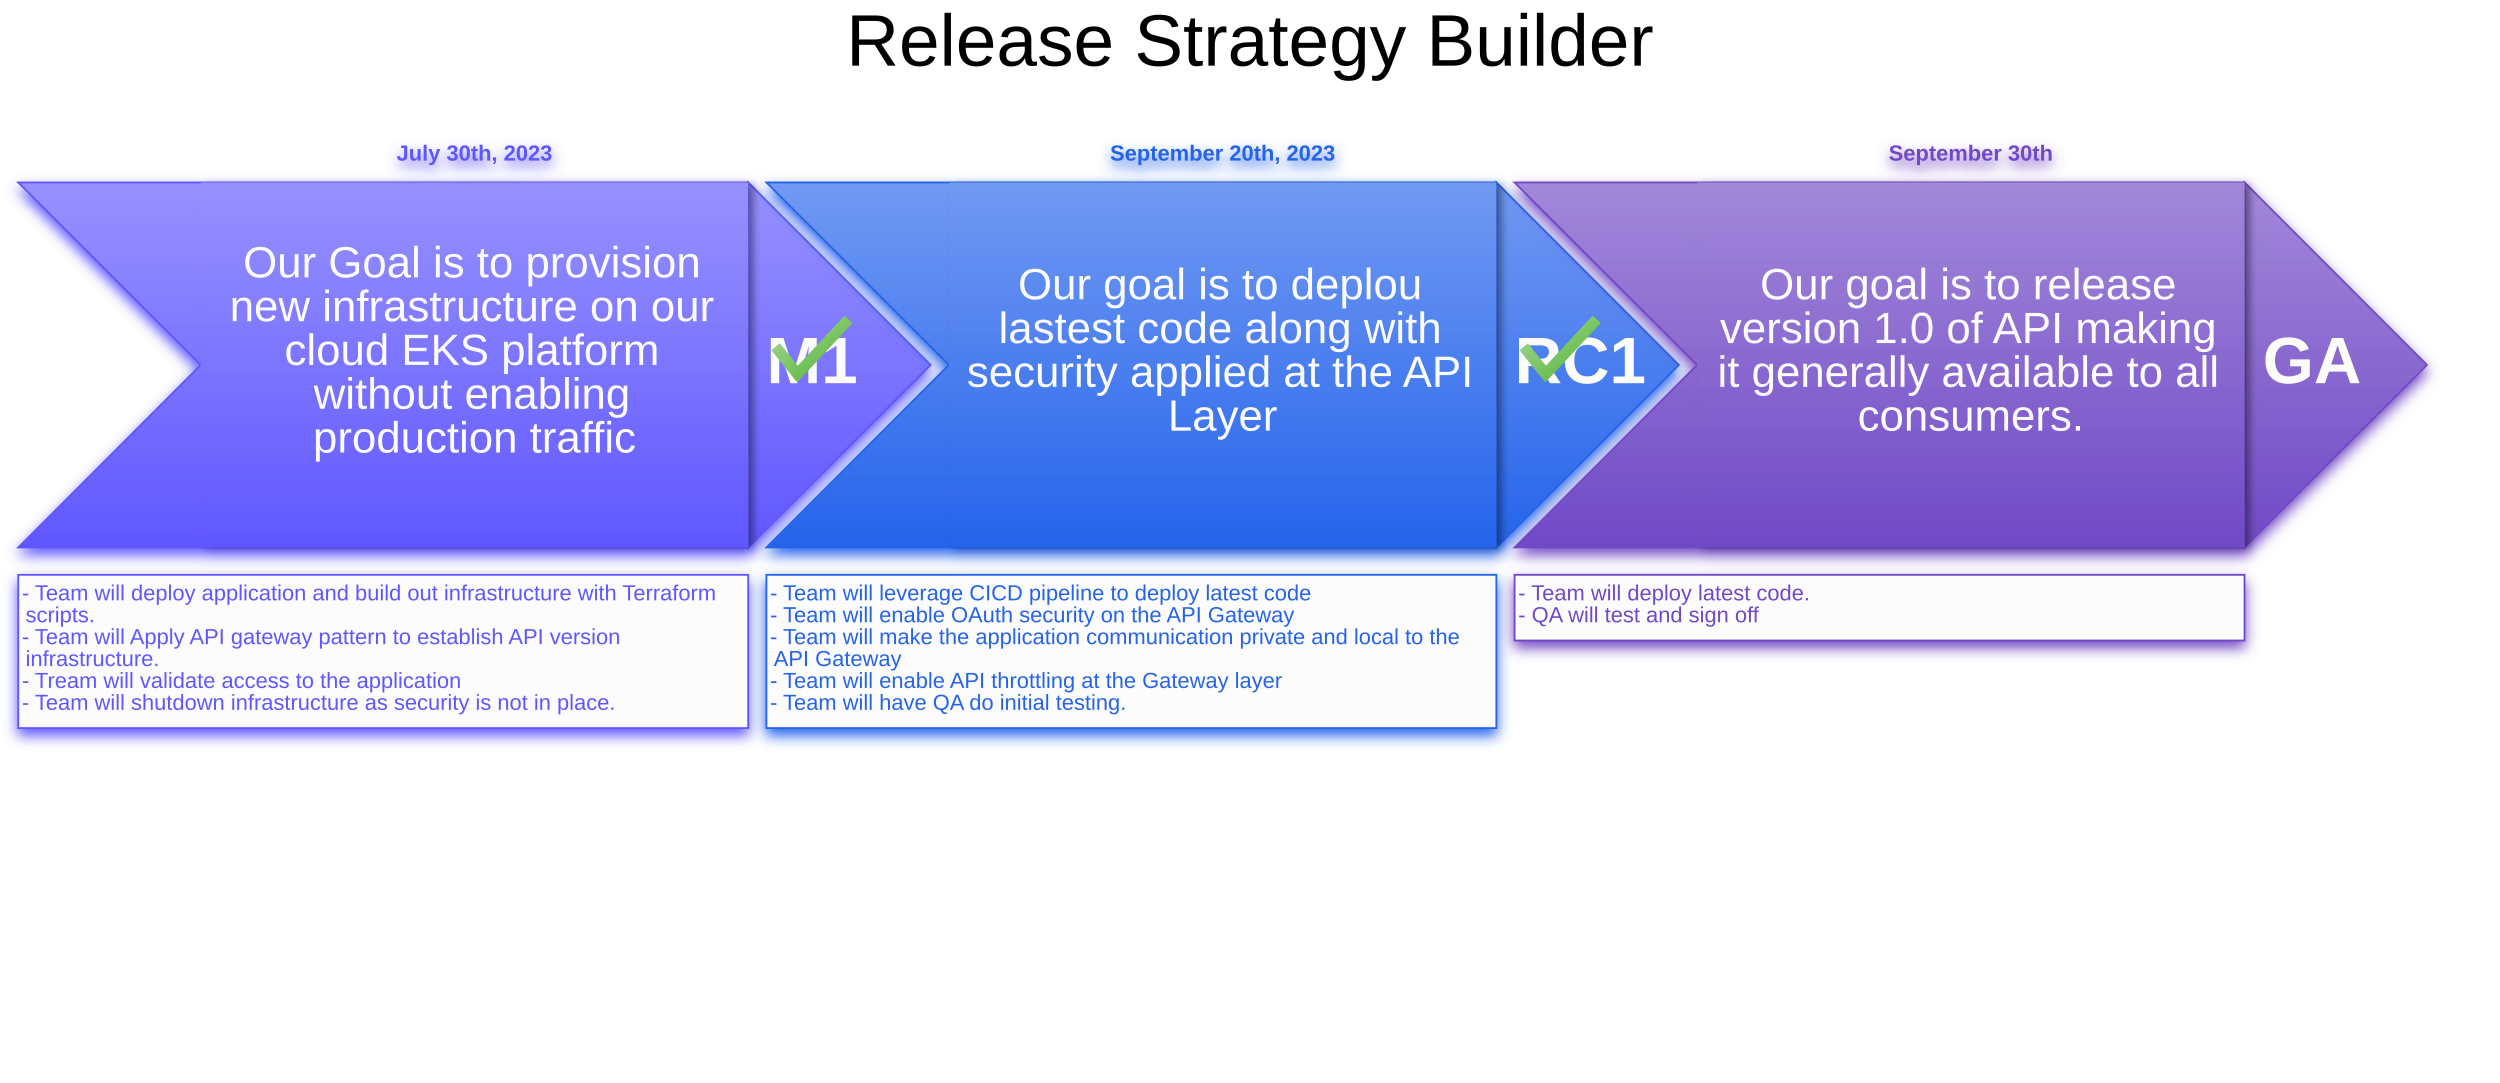
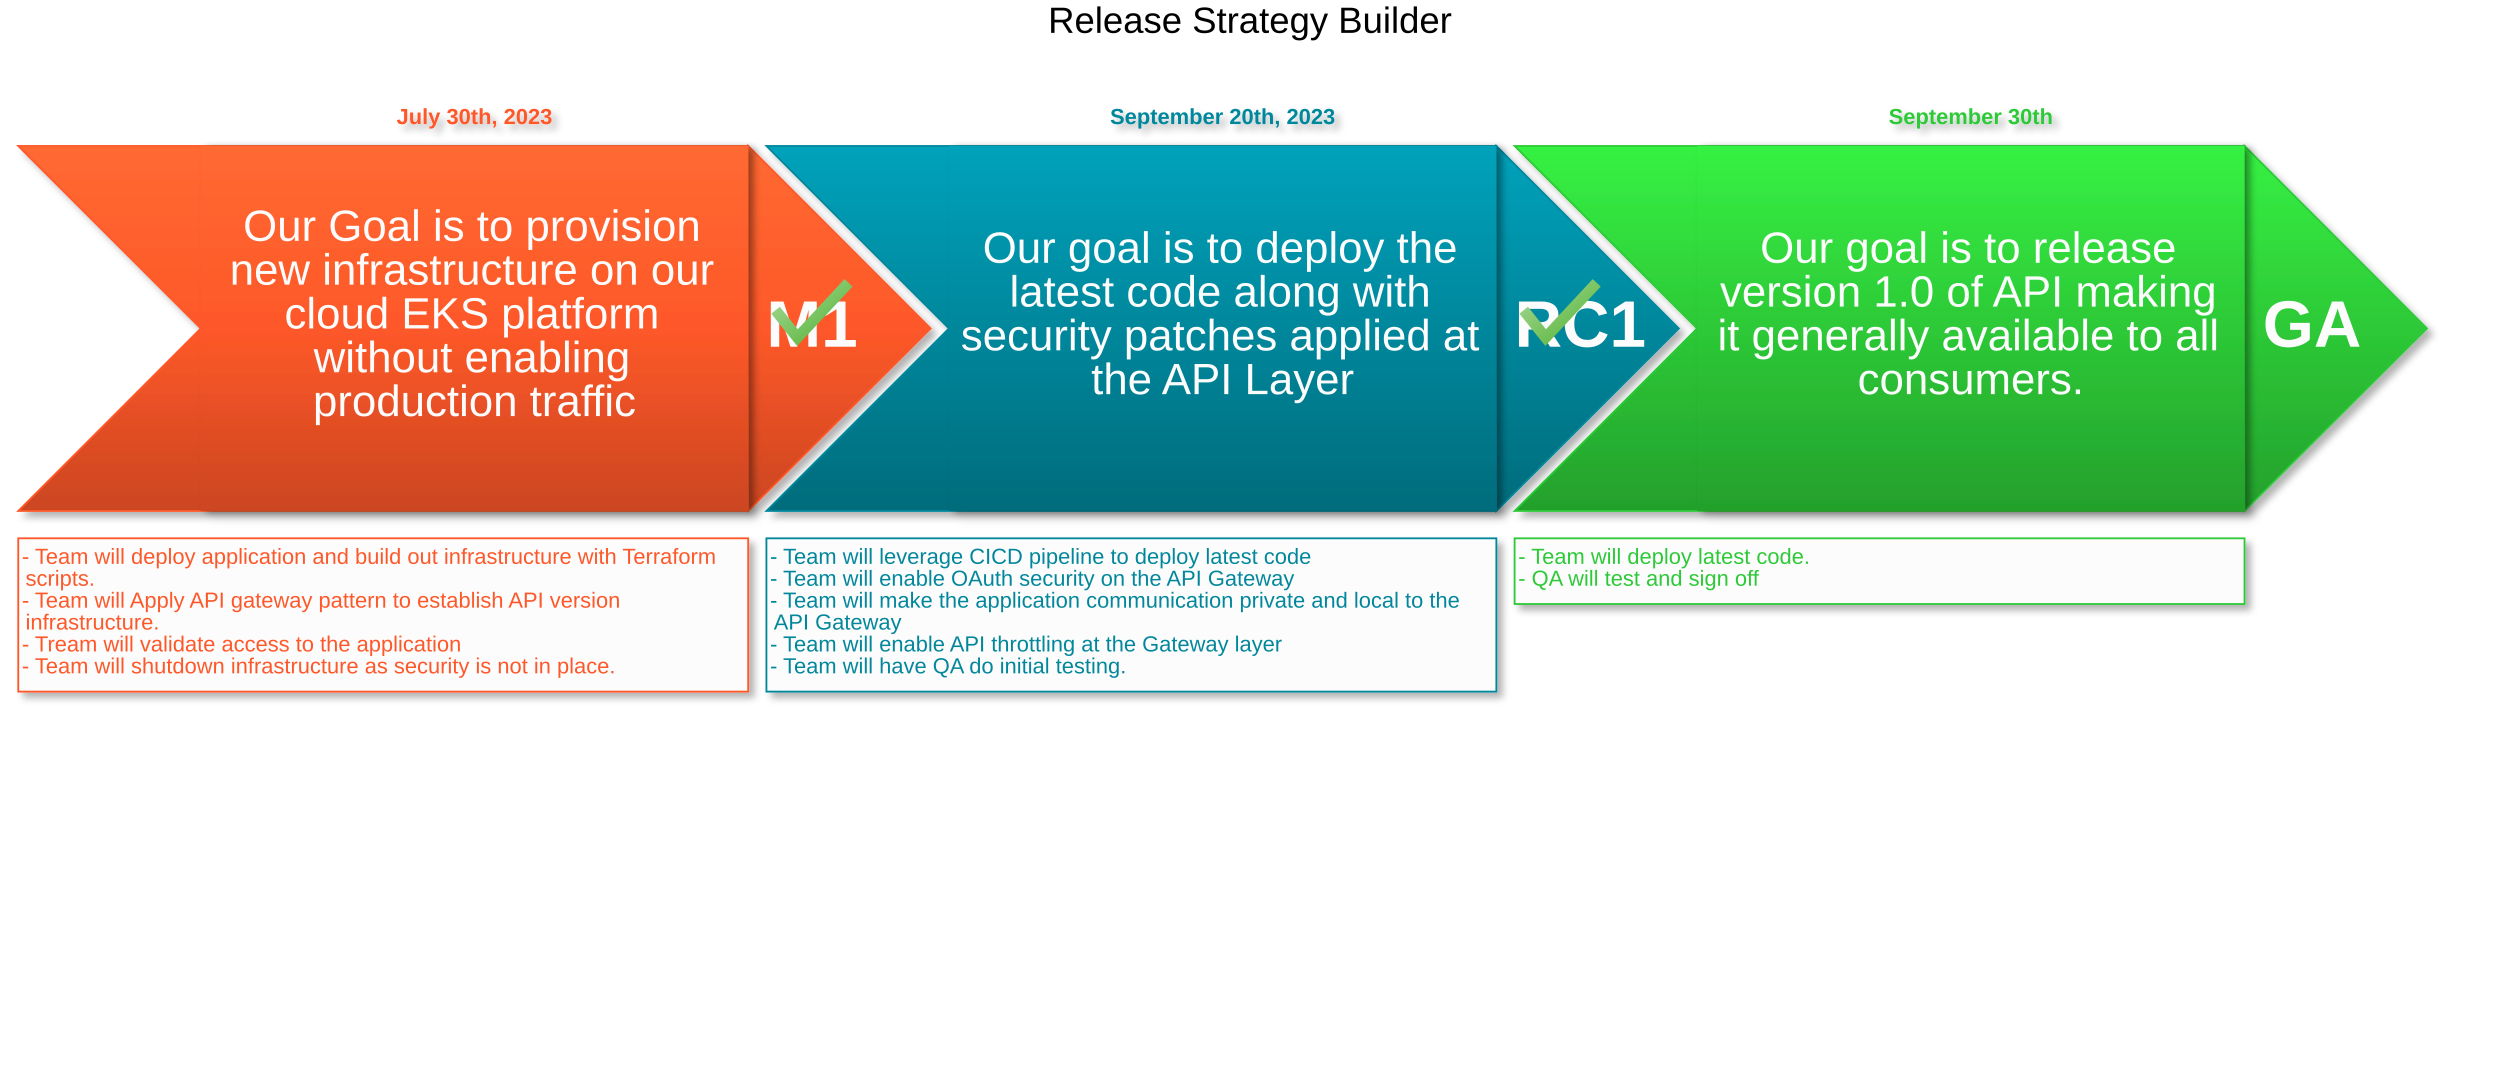
- <svg xmlns="http://www.w3.org/2000/svg" xmlns:xlink="http://www.w3.org/1999/xlink" width="685.0" height="296.5" viewBox="0 0 685.0 296.5" role="img" aria-label="Docops: Release Strategy" id="ID3f865102-b846-4a38-8ffa-80e4418ca3d2">
+ <svg xmlns="http://www.w3.org/2000/svg" xmlns:xlink="http://www.w3.org/1999/xlink" width="1370.0" height="593.0" viewBox="0 0 1370.0 593.0" role="img" aria-label="Docops: Release Strategy" id="ID2a645719-cfa0-46b3-8f28-1da246a87410">
  <defs>
    <filter id="Bevel2" filterUnits="objectBoundingBox" x="-10%" y="-10%" width="150%" height="150%">
      <feGaussianBlur in="SourceAlpha" stdDeviation="0.5" result="blur" />
      <feSpecularLighting in="blur" surfaceScale="5" specularConstant="0.5" specularExponent="10" result="specOut" lighting-color="white">
        <fePointLight x="-5000" y="-10000" z="0000" />
      </feSpecularLighting>
      <feComposite in="specOut" in2="SourceAlpha" operator="in" result="specOut2" />
      <feComposite in="SourceGraphic" in2="specOut2" operator="arithmetic" k1="0" k2="1" k3="1" k4="0" result="litPaint" />
    </filter>
    <linearGradient id="ID0756d7d2-2648-4a67-89af-c133b3a8d4c9" x2="1" y2="1">
      <stop class="stop1" offset="0%" stop-color="#a48bdb">
        <animate attributeName="stop-color" values="#a48bdb;#7651c9;#4918B8;#a48bdb;#7651c9;#4918B8;" dur="20s" repeatCount="indefinite">
-                      </animate>
+             </animate>
      </stop>
      <stop class="stop2" offset="50%" stop-color="#7651c9">
        <animate attributeName="stop-color" values="#a48bdb;#7651c9;#4918B8;#a48bdb;#7651c9;#4918B8;" dur="20s" repeatCount="indefinite">
-                      </animate>
+             </animate>
      </stop>
      <stop class="stop3" offset="100%" stop-color="#4918B8">
        <animate attributeName="stop-color" values="#a48bdb;#7651c9;#4918B8;#a48bdb;#7651c9;#4918B8;" dur="20s" repeatCount="indefinite">
-                      </animate>
+             </animate>
      </stop>
      <animateTransform attributeName="gradientTransform" type="rotate" values="360 .5 .5;0 .5 .5" dur="10s" repeatCount="indefinite" />
    </linearGradient>
    <linearGradient id="circlecheck" x2="1" y2="1">
      <stop class="stop1" offset="0%" stop-color="#a9d99a" />
      <stop class="stop2" offset="50%" stop-color="#7ec667" />
      <stop class="stop3" offset="100%" stop-color="#54B435" />
    </linearGradient>
    <g id="completedCheck">
      <polyline points="10 25 22 40 50 10" fill="none" stroke="url(#circlecheck)" stroke-width="6" />
    </g>
-     <linearGradient x2="0%" y2="100%" id="shadM_rect_3f865102-b846-4a38-8ffa-80e4418ca3d2">
-       <stop stop-color="#9791ff" stop-opacity="1" offset="0%" />
-       <stop stop-color="hsl(243.0,100.0%,67.1%)" stop-opacity="1" offset="100%" />
+     <linearGradient id="shadM_rect_2a645719-cfa0-46b3-8f28-1da246a87410" x2="0%" y2="100%">
+       <stop offset="0%" style="stop-color:#ff6931" />
+       <stop offset="50%" style="stop-color:#fe5829" />
+       <stop offset="100%" style="stop-color:#cb4620" />
    </linearGradient>
-     <linearGradient x2="0%" y2="100%" id="shadR_rect_3f865102-b846-4a38-8ffa-80e4418ca3d2">
-       <stop stop-color="#7199f2" stop-opacity="1" offset="0%" />
-       <stop stop-color="hsl(221.0,83.2%,53.3%)" stop-opacity="1" offset="100%" />
+     <linearGradient id="shadR_rect_2a645719-cfa0-46b3-8f28-1da246a87410" x2="0%" y2="100%">
+       <stop offset="0%" style="stop-color:#04a2bb" />
+       <stop offset="50%" style="stop-color:#04879C" />
+       <stop offset="100%" style="stop-color:#036c7c" />
    </linearGradient>
-     <linearGradient x2="0%" y2="100%" id="shadG_rect_3f865102-b846-4a38-8ffa-80e4418ca3d2">
-       <stop stop-color="#a288d9" stop-opacity="1" offset="0%" />
-       <stop stop-color="hsl(259.0,52.3%,53.1%)" stop-opacity="1" offset="100%" />
+     <linearGradient id="shadG_rect_2a645719-cfa0-46b3-8f28-1da246a87410" x2="0%" y2="100%">
+       <stop offset="0%" style="stop-color:#36f142" />
+       <stop offset="50%" style="stop-color:#2dc937" />
+       <stop offset="100%" style="stop-color:#24a02c" />
    </linearGradient>
    <style>
-     #ID3f865102-b846-4a38-8ffa-80e4418ca3d2 .shadM { fill: #5f57ff; filter: drop-shadow(0 1mm 1mm #5f57ff); }
-     #ID3f865102-b846-4a38-8ffa-80e4418ca3d2 .shadR { fill: #2563eb; filter: drop-shadow(0 1mm 1mm #2563eb); }
+         #ID2a645719-cfa0-46b3-8f28-1da246a87410 .shadM { fill: #fe5829; -webkit-filter: drop-shadow(3px 3px 2px rgba(0, 0, 0, .3)); filter: drop-shadow(3px 3px 2px rgba(0, 0, 0, .3)); }
+         #ID2a645719-cfa0-46b3-8f28-1da246a87410 .shadR { fill: #04879C; -webkit-filter: drop-shadow(3px 3px 2px rgba(0, 0, 0, .3)); filter: drop-shadow(3px 3px 2px rgba(0, 0, 0, .3)); }
+         #ID2a645719-cfa0-46b3-8f28-1da246a87410 .shadG { fill: #2dc937; -webkit-filter: drop-shadow(3px 3px 2px rgba(0, 0, 0, .3)); filter: drop-shadow(3px 3px 2px rgba(0, 0, 0, .3)); }
+         #ID2a645719-cfa0-46b3-8f28-1da246a87410 .milestoneTL { font-family: Arial, "Helvetica Neue", Helvetica, sans-serif; font-weight: bold; }
+         #ID2a645719-cfa0-46b3-8f28-1da246a87410 .lines { font-size: 10px; }
+         #ID2a645719-cfa0-46b3-8f28-1da246a87410 .milestoneTL &gt; .entry { text-anchor: start; font-weight: normal; }
+         .raise { pointer-events: bounding-box; opacity: 1; filter: drop-shadow(3px 1px 2px rgb(0 0 0 / 0.4)); }
+         .raise:hover { stroke: gold; stroke-width: 3px; opacity: 0.9; }

-     #ID3f865102-b846-4a38-8ffa-80e4418ca3d2 .shadG { fill: #7149c6; filter: drop-shadow(0 1mm 1mm #7149c6); }
-     #ID3f865102-b846-4a38-8ffa-80e4418ca3d2 .milestoneTL { font-family: Arial, "Helvetica Neue", Helvetica, sans-serif; font-weight: bold; }
-     #ID3f865102-b846-4a38-8ffa-80e4418ca3d2 .lines { font-size: 10px; }
- 
-     #ID3f865102-b846-4a38-8ffa-80e4418ca3d2 .milestoneTL &gt; .entry { text-anchor: start; font-weight: normal; }
-     .raise { pointer-events: bounding-box; opacity: 1; filter: drop-shadow(3px 1px 2px rgb(0 0 0 / 0.4)); }
- 
-     .raise:hover { stroke: gold; stroke-width: 3px; opacity: 0.9; }
-     
- </style>
+     </style>
  </defs>
-   <text x="342.5" y="18" fill="#000000" text-anchor="middle" font-size="20px" font-family="Arial, Helvetica, sans-serif">Release Strategy Builder</text>
-   <g transform="translate(0,20),scale(0.5)" id="GID3f865102-b846-4a38-8ffa-80e4418ca3d2">
+   <text x="685.0" y="18" fill="#000000" text-anchor="middle" font-size="20px" font-family="Arial, Helvetica, sans-serif">Release Strategy Builder</text>
+   <g transform="translate(0,20),scale(1.0)" id="GID2a645719-cfa0-46b3-8f28-1da246a87410">
    <g transform="translate(10,60)" class="shadM">
      <text text-anchor="middle" x="250" y="-12" class="milestoneTL">July 30th, 2023</text>
-       <path d="m 0,0 h 400 v 200 h -400 l 0,0 l 100,-100 z" stroke="#5f57ff" fill="url(#shadM_rect_3f865102-b846-4a38-8ffa-80e4418ca3d2)" />
-       <path d="m 400,0 v 200 l 100,-100 z" fill="url(#shadM_rect_3f865102-b846-4a38-8ffa-80e4418ca3d2)" stroke="#5f57ff" />
+       <path d="m 0,0 h 400 v 200 h -400 l 0,0 l 100,-100 z" stroke="#fe5829" fill="url(#shadM_rect_2a645719-cfa0-46b3-8f28-1da246a87410)" />
+       <path d="m 400,0 v 200 l 100,-100 z" fill="url(#shadM_rect_2a645719-cfa0-46b3-8f28-1da246a87410)" stroke="#fe5829" />
      <text x="410" y="110" class="milestoneTL" font-size="36px" fill="#fcfcfc">M1</text>
      <use xlink:href="#completedCheck" x="405" y="65" width="24" height="24" />
      <g transform="translate(100,0)" cursor="pointer">
-         <rect x="0" y="0" height="200" width="300" fill="url(#shadM_rect_3f865102-b846-4a38-8ffa-80e4418ca3d2)" class="raise" />
+         <rect x="0" y="0" height="200" width="300" fill="url(#shadM_rect_2a645719-cfa0-46b3-8f28-1da246a87410)" class="raise" />
        <text text-anchor="middle" x="150" y="28" class="milestoneTL lines" font-size="12px" font-family="Arial, 'Helvetica Neue', Helvetica, sans-serif" font-weight="bold" fill="#fcfcfc">
          <tspan x="150" dy="24" text-anchor="middle" font-family="Arial, 'Helvetica Neue', Helvetica, sans-serif" font-size="24" font-weight="normal">Our Goal is to provision </tspan>
          <tspan x="150" dy="24" text-anchor="middle" font-family="Arial, 'Helvetica Neue', Helvetica, sans-serif" font-size="24" font-weight="normal">new infrastructure on our </tspan>
          <tspan x="150" dy="24" text-anchor="middle" font-family="Arial, 'Helvetica Neue', Helvetica, sans-serif" font-size="24" font-weight="normal">cloud EKS platform </tspan>
          <tspan x="150" dy="24" text-anchor="middle" font-family="Arial, 'Helvetica Neue', Helvetica, sans-serif" font-size="24" font-weight="normal">without enabling </tspan>
          <tspan x="150" dy="24" text-anchor="middle" font-family="Arial, 'Helvetica Neue', Helvetica, sans-serif" font-size="24" font-weight="normal">production traffic </tspan>
        </text>
      </g>
    </g>
-     <g transform="translate(10,275)" class="shadM" id="ID3f865102-b846-4a38-8ffa-80e4418ca3d2_0" visibility="block">
-       <rect width="400" height="84" stroke="#5f57ff" fill="#fcfcfc" />
+     <g transform="translate(10,275)" class="shadM" id="ID2a645719-cfa0-46b3-8f28-1da246a87410_0" visibility="block">
+       <rect width="400" height="84" stroke="#fe5829" fill="#fcfcfc" />
      <text text-anchor="middle" x="200" y="2" class="milestoneTL lines" font-size="12px" font-family="Arial, &quot;Helvetica Neue&quot;, Helvetica, sans-serif" font-weight="bold">
        <tspan x="2" dy="12" class="entry" font-size="12px" font-weight="normal" font-family="Arial, 'Helvetica Neue', Helvetica, sans-serif" text-anchor="start">-  Team will deploy application and build out infrastructure with Terraform </tspan>
        <tspan x="4" dy="12" class="entry" font-size="12px" font-weight="normal" font-family="Arial, 'Helvetica Neue', Helvetica, sans-serif" text-anchor="start"> scripts. </tspan>
        <tspan x="2" dy="12" class="entry" font-size="12px" font-weight="normal" font-family="Arial, 'Helvetica Neue', Helvetica, sans-serif" text-anchor="start">-  Team will Apply API gateway pattern to establish API version </tspan>
        <tspan x="4" dy="12" class="entry" font-size="12px" font-weight="normal" font-family="Arial, 'Helvetica Neue', Helvetica, sans-serif" text-anchor="start"> infrastructure. </tspan>
        <tspan x="2" dy="12" class="entry" font-size="12px" font-weight="normal" font-family="Arial, 'Helvetica Neue', Helvetica, sans-serif" text-anchor="start">-  Tream will validate access to the application</tspan>
        <tspan x="2" dy="12" class="entry" font-size="12px" font-weight="normal" font-family="Arial, 'Helvetica Neue', Helvetica, sans-serif" text-anchor="start">-  Team will shutdown infrastructure as security is not in place.</tspan>
      </text>
    </g>
    <g transform="translate(420,60)" class="shadR">
      <text text-anchor="middle" x="250" y="-12" class="milestoneTL">September 20th, 2023</text>
-       <path d="m 0,0 h 400 v 200 h -400 l 0,0 l 100,-100 z" stroke="#2563eb" fill="url(#shadR_rect_3f865102-b846-4a38-8ffa-80e4418ca3d2)" />
-       <path d="m 400,0 v 200 l 100,-100 z" fill="url(#shadR_rect_3f865102-b846-4a38-8ffa-80e4418ca3d2)" stroke="#2563eb" />
+       <path d="m 0,0 h 400 v 200 h -400 l 0,0 l 100,-100 z" stroke="#04879C" fill="url(#shadR_rect_2a645719-cfa0-46b3-8f28-1da246a87410)" />
+       <path d="m 400,0 v 200 l 100,-100 z" fill="url(#shadR_rect_2a645719-cfa0-46b3-8f28-1da246a87410)" stroke="#04879C" />
      <text x="410" y="110" class="milestoneTL" font-size="36px" fill="#fcfcfc">RC1</text>
      <use xlink:href="#completedCheck" x="405" y="65" width="24" height="24" />
      <g transform="translate(100,0)" cursor="pointer">
-         <rect x="0" y="0" height="200" width="300" fill="url(#shadR_rect_3f865102-b846-4a38-8ffa-80e4418ca3d2)" class="raise" />
+         <rect x="0" y="0" height="200" width="300" fill="url(#shadR_rect_2a645719-cfa0-46b3-8f28-1da246a87410)" class="raise" />
        <text text-anchor="middle" x="150" y="40" class="milestoneTL lines" font-size="12px" font-family="Arial, 'Helvetica Neue', Helvetica, sans-serif" font-weight="bold" fill="#fcfcfc">
-           <tspan x="150" dy="24" text-anchor="middle" font-family="Arial, 'Helvetica Neue', Helvetica, sans-serif" font-size="24" font-weight="normal">Our goal is to deplou </tspan>
-           <tspan x="150" dy="24" text-anchor="middle" font-family="Arial, 'Helvetica Neue', Helvetica, sans-serif" font-size="24" font-weight="normal">lastest code along with </tspan>
-           <tspan x="150" dy="24" text-anchor="middle" font-family="Arial, 'Helvetica Neue', Helvetica, sans-serif" font-size="24" font-weight="normal">security applied at the API </tspan>
-           <tspan x="150" dy="24" text-anchor="middle" font-family="Arial, 'Helvetica Neue', Helvetica, sans-serif" font-size="24" font-weight="normal">Layer </tspan>
+           <tspan x="150" dy="24" text-anchor="middle" font-family="Arial, 'Helvetica Neue', Helvetica, sans-serif" font-size="24" font-weight="normal">Our goal is to deploy the </tspan>
+           <tspan x="150" dy="24" text-anchor="middle" font-family="Arial, 'Helvetica Neue', Helvetica, sans-serif" font-size="24" font-weight="normal">latest code along with </tspan>
+           <tspan x="150" dy="24" text-anchor="middle" font-family="Arial, 'Helvetica Neue', Helvetica, sans-serif" font-size="24" font-weight="normal">security patches applied at </tspan>
+           <tspan x="150" dy="24" text-anchor="middle" font-family="Arial, 'Helvetica Neue', Helvetica, sans-serif" font-size="24" font-weight="normal">the API Layer </tspan>
        </text>
      </g>
    </g>
-     <g transform="translate(420,275)" class="shadR" id="ID3f865102-b846-4a38-8ffa-80e4418ca3d2_1" visibility="block">
-       <rect width="400" height="84" stroke="#2563eb" fill="#fcfcfc" />
+     <g transform="translate(420,275)" class="shadR" id="ID2a645719-cfa0-46b3-8f28-1da246a87410_1" visibility="block">
+       <rect width="400" height="84" stroke="#04879C" fill="#fcfcfc" />
      <text text-anchor="middle" x="200" y="2" class="milestoneTL lines" font-size="12px" font-family="Arial, &quot;Helvetica Neue&quot;, Helvetica, sans-serif" font-weight="bold">
        <tspan x="2" dy="12" class="entry" font-size="12px" font-weight="normal" font-family="Arial, 'Helvetica Neue', Helvetica, sans-serif" text-anchor="start">-  Team will leverage CICD pipeline to deploy latest code</tspan>
        <tspan x="2" dy="12" class="entry" font-size="12px" font-weight="normal" font-family="Arial, 'Helvetica Neue', Helvetica, sans-serif" text-anchor="start">-  Team will enable OAuth security on the API Gateway</tspan>
        <tspan x="2" dy="12" class="entry" font-size="12px" font-weight="normal" font-family="Arial, 'Helvetica Neue', Helvetica, sans-serif" text-anchor="start">-  Team will make the application communication private and local to the </tspan>
        <tspan x="4" dy="12" class="entry" font-size="12px" font-weight="normal" font-family="Arial, 'Helvetica Neue', Helvetica, sans-serif" text-anchor="start"> API Gateway </tspan>
        <tspan x="2" dy="12" class="entry" font-size="12px" font-weight="normal" font-family="Arial, 'Helvetica Neue', Helvetica, sans-serif" text-anchor="start">-  Team will enable API throttling at the Gateway layer</tspan>
        <tspan x="2" dy="12" class="entry" font-size="12px" font-weight="normal" font-family="Arial, 'Helvetica Neue', Helvetica, sans-serif" text-anchor="start">-  Team will have QA do initial testing.</tspan>
      </text>
    </g>
    <g transform="translate(830,60)" class="shadG">
      <text text-anchor="middle" x="250" y="-12" class="milestoneTL">September 30th</text>
-       <path d="m 0,0 h 400 v 200 h -400 l 0,0 l 100,-100 z" stroke="#7149c6" fill="url(#shadG_rect_3f865102-b846-4a38-8ffa-80e4418ca3d2)" />
-       <path d="m 400,0 v 200 l 100,-100 z" fill="url(#shadG_rect_3f865102-b846-4a38-8ffa-80e4418ca3d2)" stroke="#7149c6" />
+       <path d="m 0,0 h 400 v 200 h -400 l 0,0 l 100,-100 z" stroke="#2dc937" fill="url(#shadG_rect_2a645719-cfa0-46b3-8f28-1da246a87410)" />
+       <path d="m 400,0 v 200 l 100,-100 z" fill="url(#shadG_rect_2a645719-cfa0-46b3-8f28-1da246a87410)" stroke="#2dc937" />
      <text x="410" y="110" class="milestoneTL" font-size="36px" fill="#fcfcfc">GA</text>
      <g transform="translate(100,0)" cursor="pointer">
-         <rect x="0" y="0" height="200" width="300" fill="url(#shadG_rect_3f865102-b846-4a38-8ffa-80e4418ca3d2)" class="raise" />
+         <rect x="0" y="0" height="200" width="300" fill="url(#shadG_rect_2a645719-cfa0-46b3-8f28-1da246a87410)" class="raise" />
        <text text-anchor="middle" x="150" y="40" class="milestoneTL lines" font-size="12px" font-family="Arial, 'Helvetica Neue', Helvetica, sans-serif" font-weight="bold" fill="#fcfcfc">
          <tspan x="150" dy="24" text-anchor="middle" font-family="Arial, 'Helvetica Neue', Helvetica, sans-serif" font-size="24" font-weight="normal">Our goal is to release </tspan>
          <tspan x="150" dy="24" text-anchor="middle" font-family="Arial, 'Helvetica Neue', Helvetica, sans-serif" font-size="24" font-weight="normal">version 1.0 of API making </tspan>
          <tspan x="150" dy="24" text-anchor="middle" font-family="Arial, 'Helvetica Neue', Helvetica, sans-serif" font-size="24" font-weight="normal">it generally available to all </tspan>
          <tspan x="150" dy="24" text-anchor="middle" font-family="Arial, 'Helvetica Neue', Helvetica, sans-serif" font-size="24" font-weight="normal">consumers. </tspan>
        </text>
      </g>
    </g>
-     <g transform="translate(830,275)" class="shadG" id="ID3f865102-b846-4a38-8ffa-80e4418ca3d2_2" visibility="block">
-       <rect width="400" height="36" stroke="#7149c6" fill="#fcfcfc" />
+     <g transform="translate(830,275)" class="shadG" id="ID2a645719-cfa0-46b3-8f28-1da246a87410_2" visibility="block">
+       <rect width="400" height="36" stroke="#2dc937" fill="#fcfcfc" />
      <text text-anchor="middle" x="200" y="2" class="milestoneTL lines" font-size="12px" font-family="Arial, &quot;Helvetica Neue&quot;, Helvetica, sans-serif" font-weight="bold">
        <tspan x="2" dy="12" class="entry" font-size="12px" font-weight="normal" font-family="Arial, 'Helvetica Neue', Helvetica, sans-serif" text-anchor="start">-  Team will deploy latest code.</tspan>
        <tspan x="2" dy="12" class="entry" font-size="12px" font-weight="normal" font-family="Arial, 'Helvetica Neue', Helvetica, sans-serif" text-anchor="start">-  QA will test and sign off</tspan>
      </text>
    </g>
  </g>
</svg>
